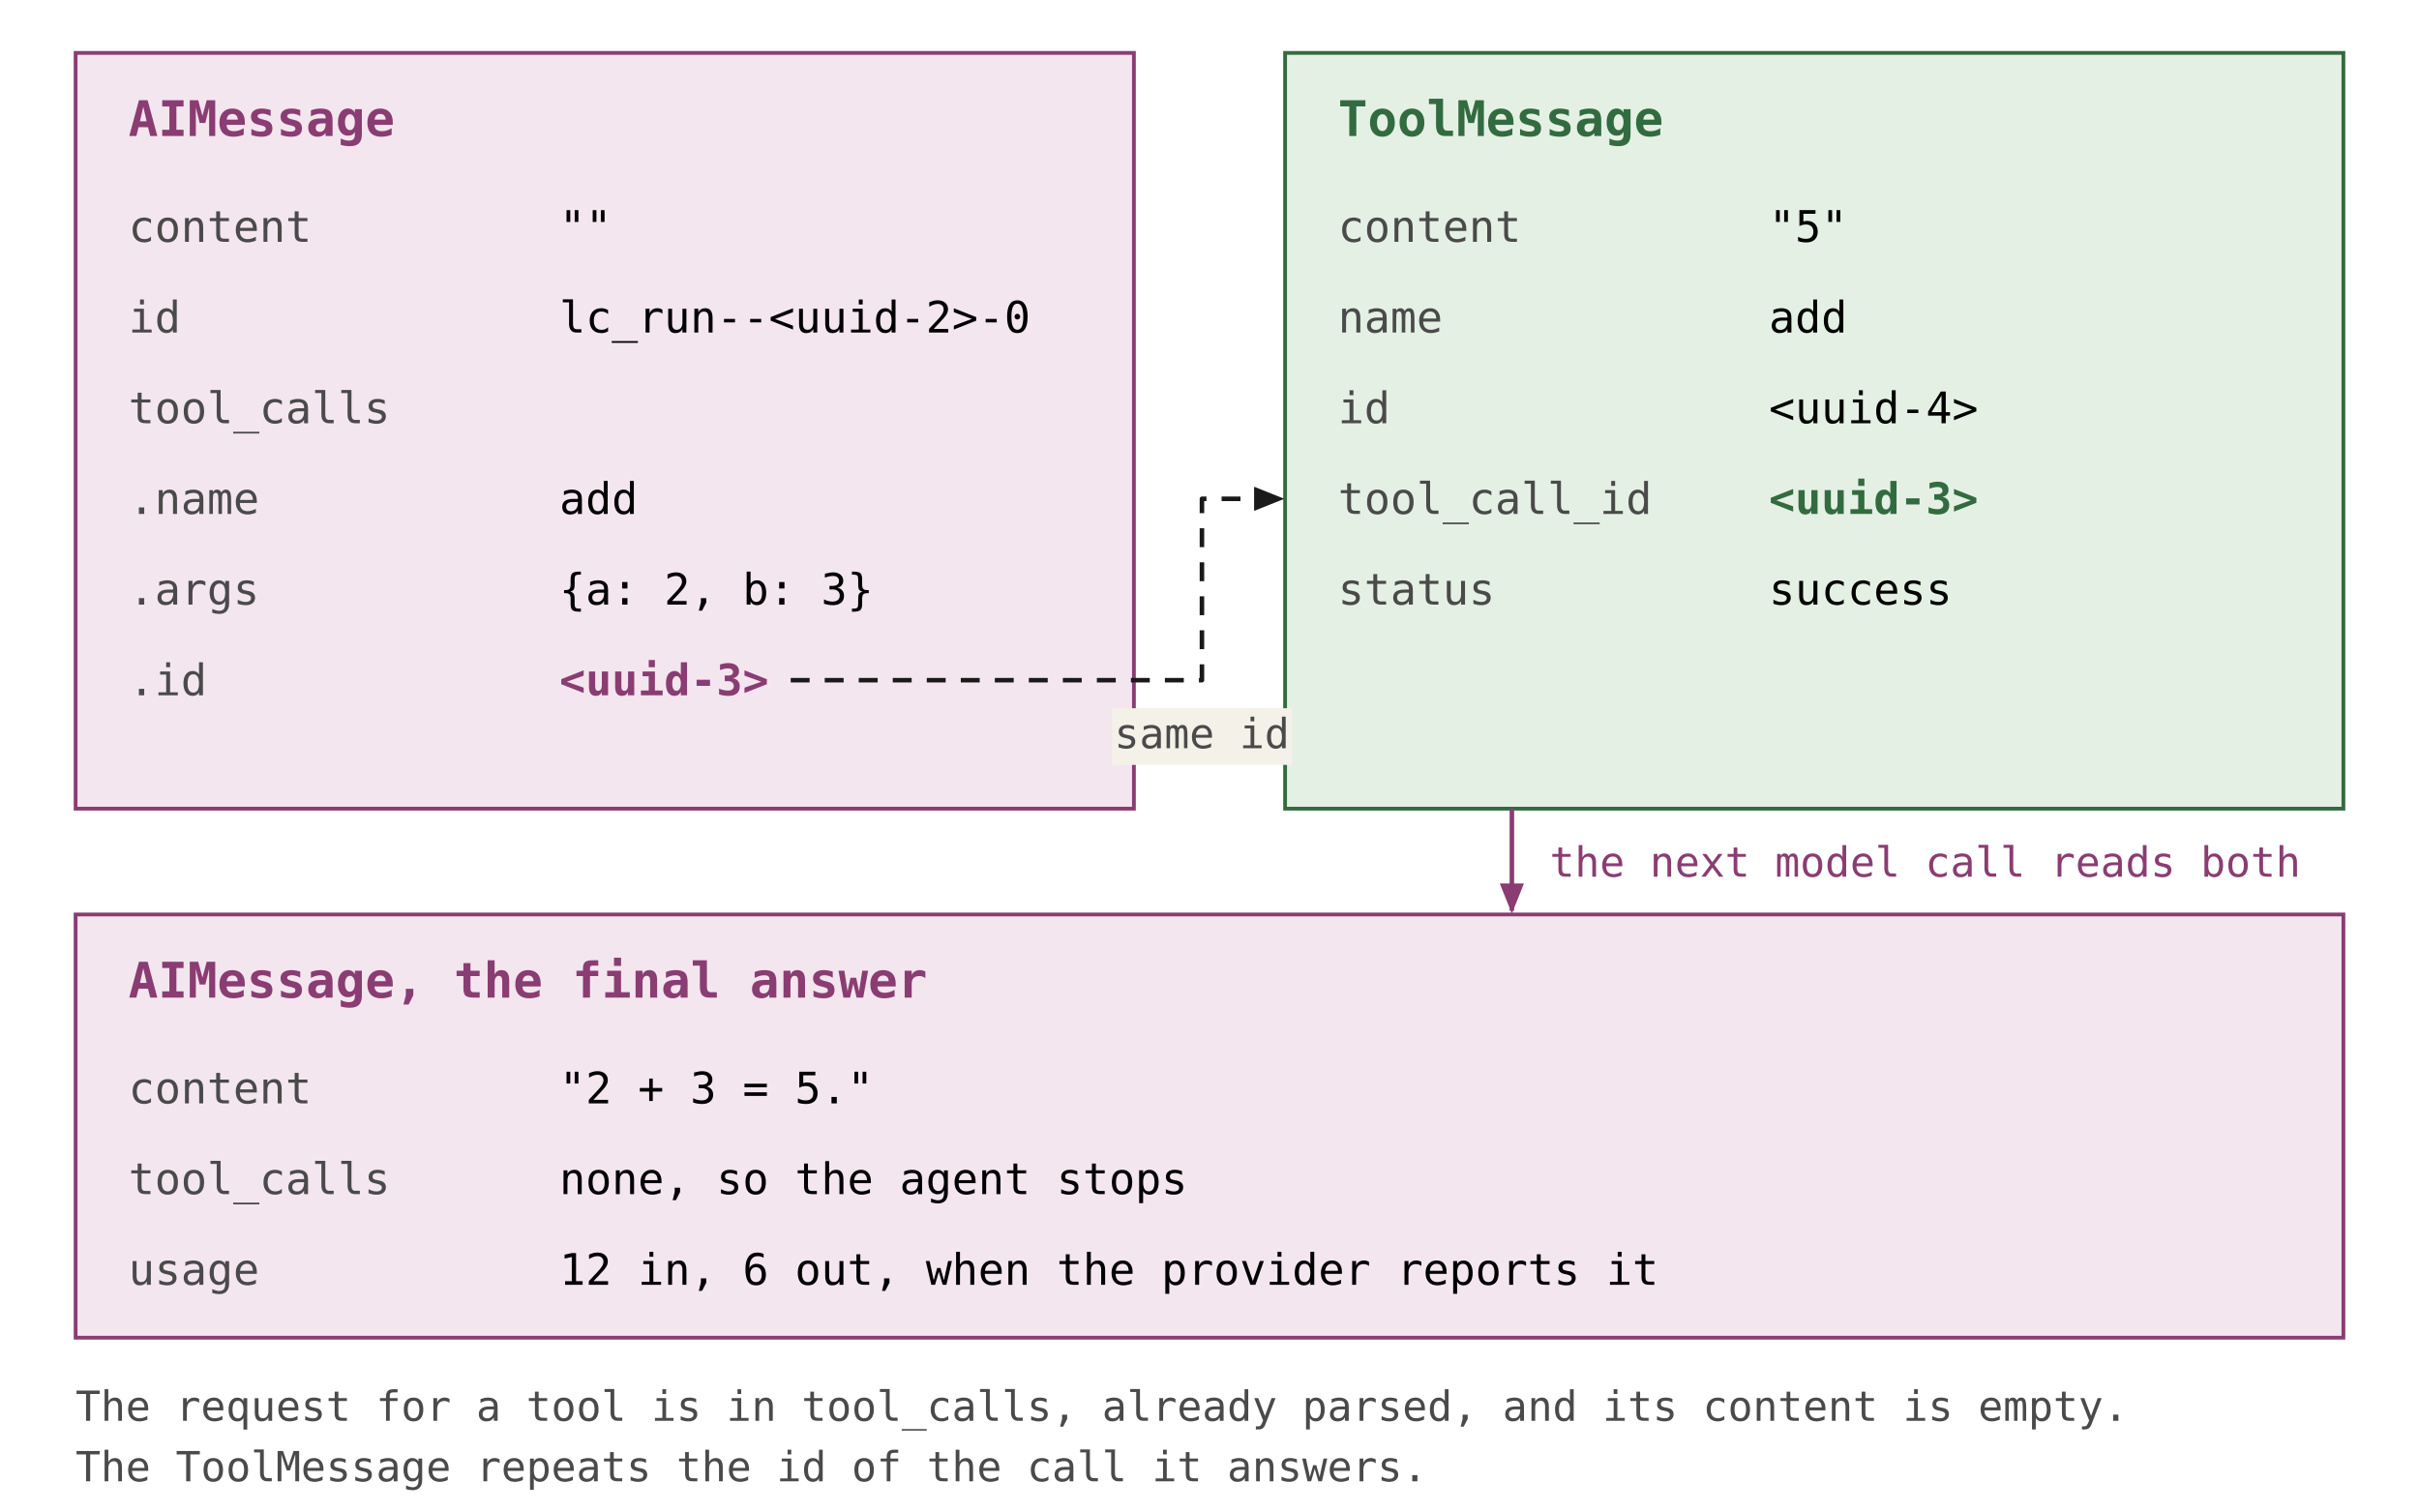
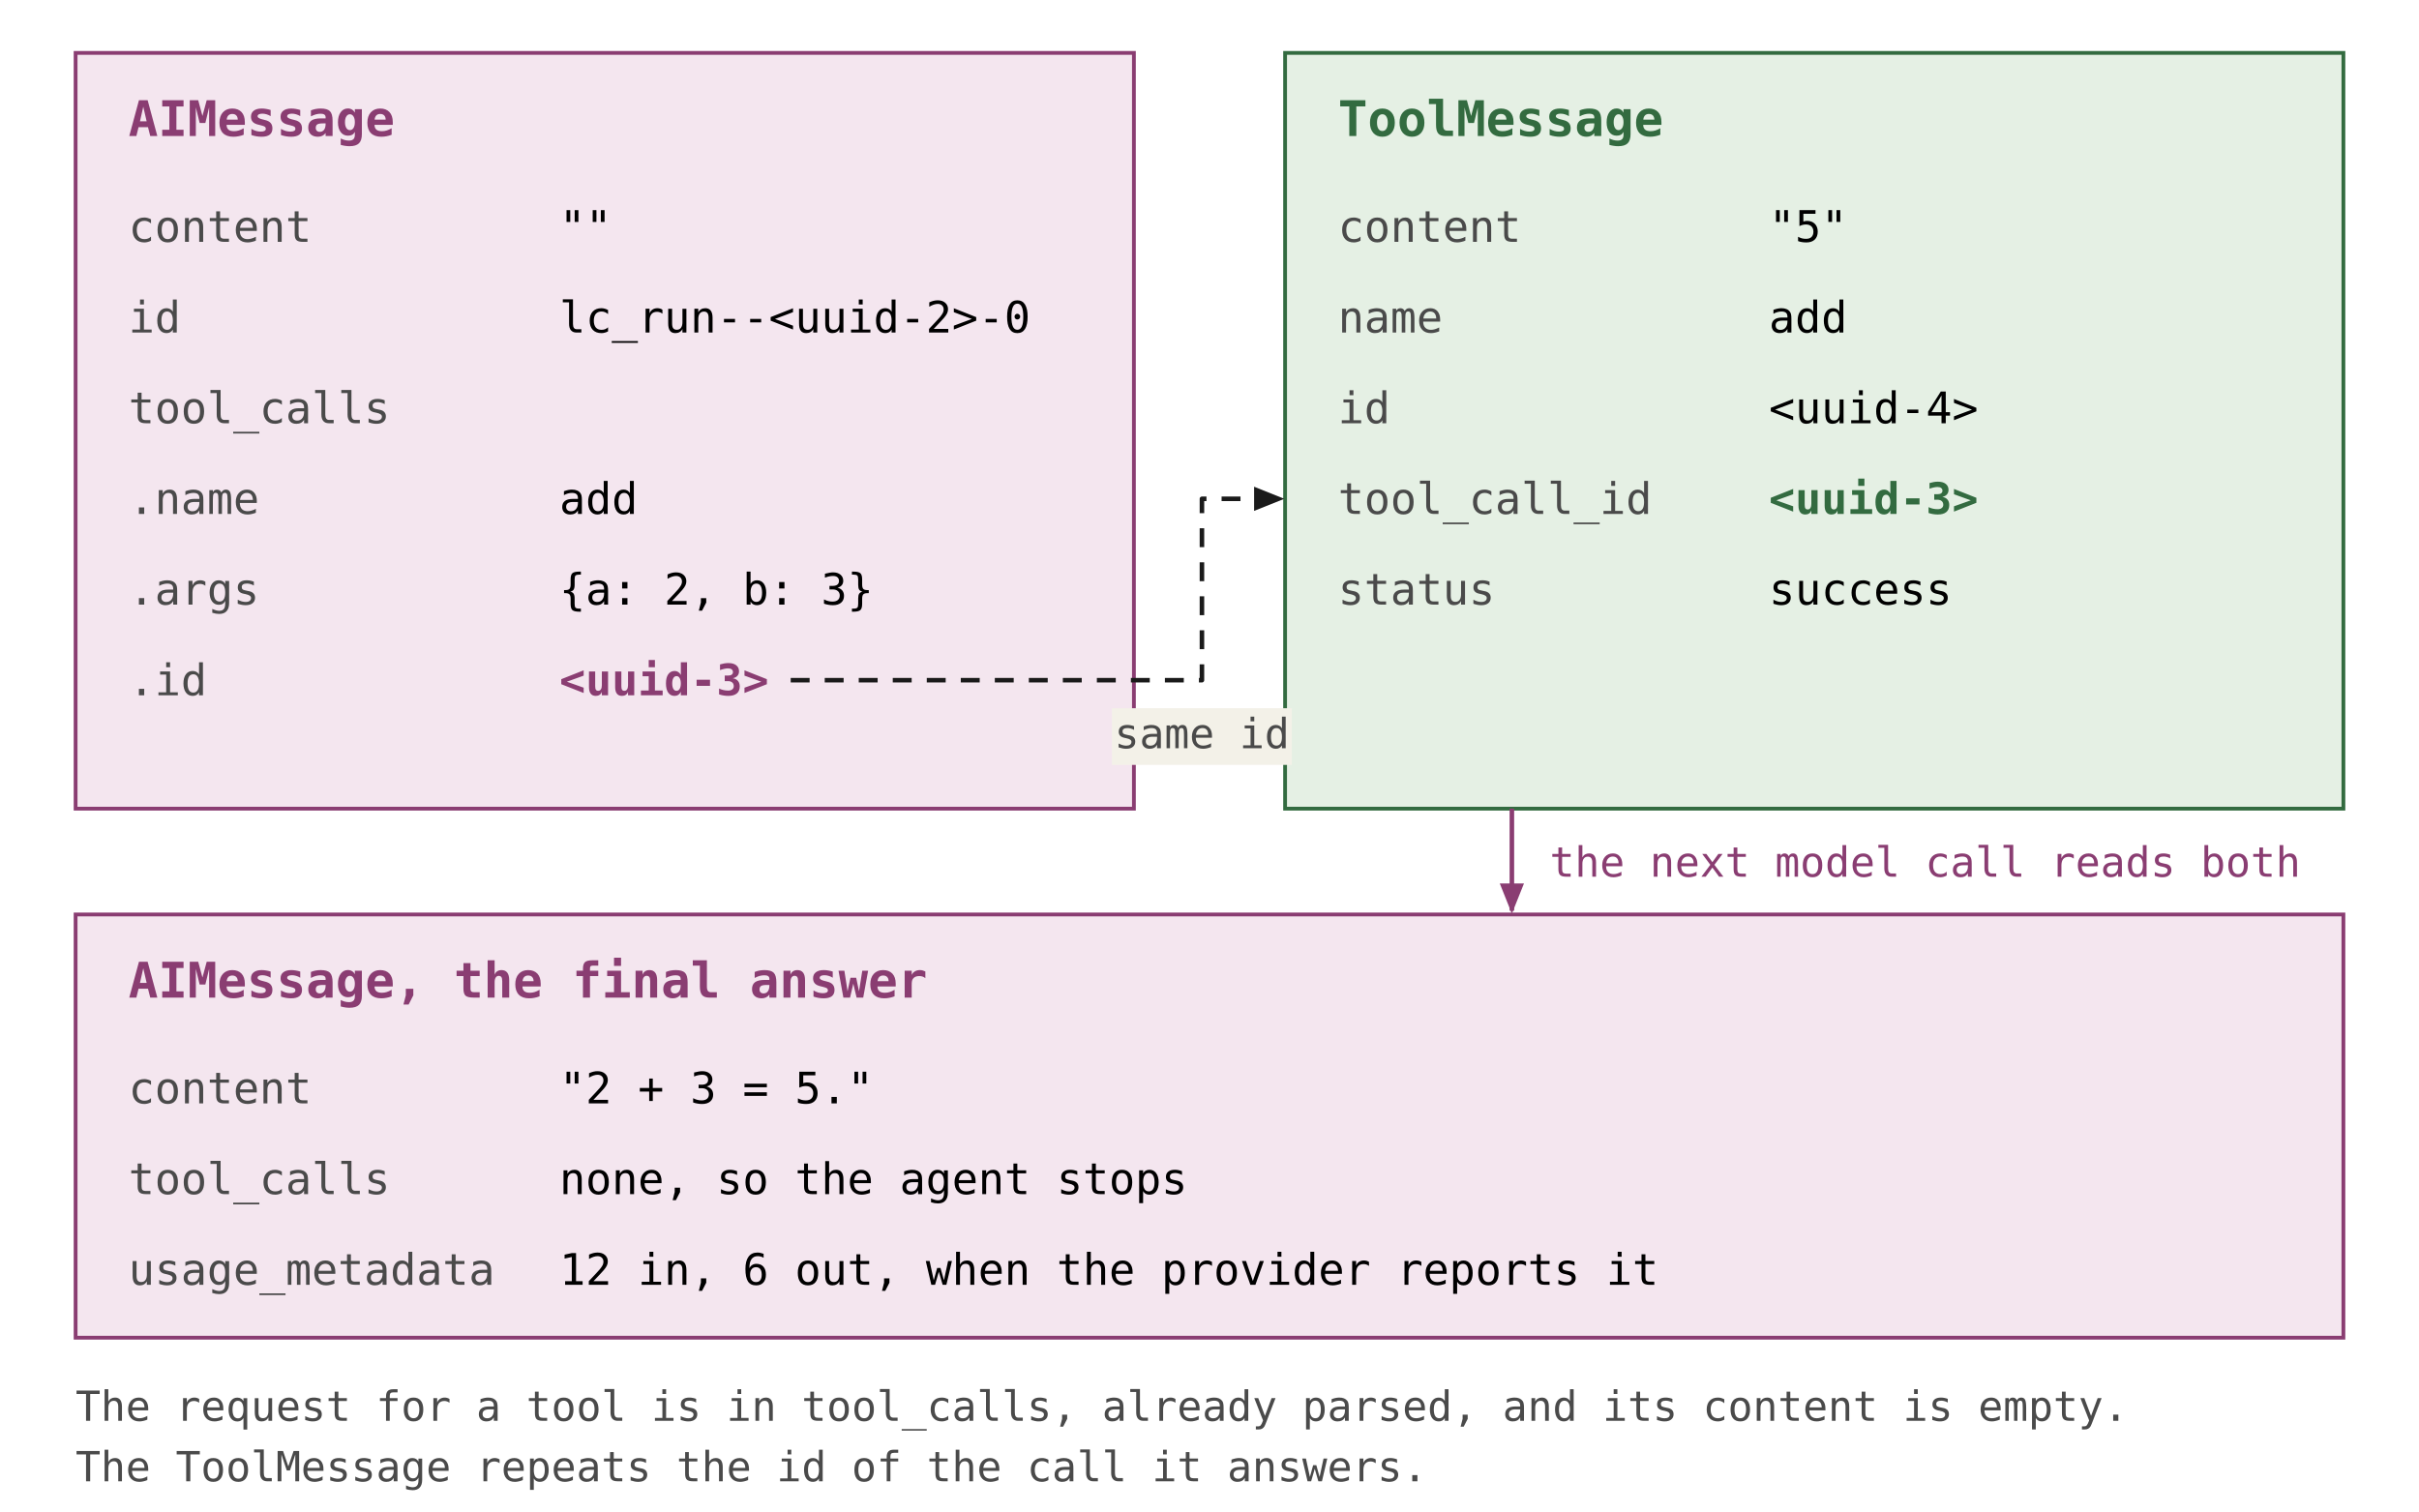
<svg xmlns="http://www.w3.org/2000/svg" viewBox="0 0 640 400" role="img" aria-labelledby="fig-3-3-title fig-3-3-desc" font-family="JetBrains Mono, ui-monospace, monospace">
  <defs>
    <marker id="fig-3-3-head-ink" viewBox="0 0 10 10" refX="9" refY="5" markerWidth="8" markerHeight="8" markerUnits="userSpaceOnUse" orient="auto-start-reverse">
      <path d="M0 1 L10 5 L0 9 z" fill="var(--m-ink, #1a1a1a)" />
    </marker>
    <marker id="fig-3-3-head-plum" viewBox="0 0 10 10" refX="9" refY="5" markerWidth="8" markerHeight="8" markerUnits="userSpaceOnUse" orient="auto-start-reverse">
      <path d="M0 1 L10 5 L0 9 z" fill="var(--m-plum-ink, #8a3d72)" />
    </marker>
  </defs>
  <g data-beat="1">
    <animate attributeName="opacity" values="0;0;1" keyTimes="0;0;1" calcMode="spline" keySplines="0 0 1 1;0.23 1 0.32 1" dur="0.45s" begin="indefinite" fill="freeze" />
    <animateTransform attributeName="transform" type="translate" values="0 4;0 4;0 0" keyTimes="0;0;1" calcMode="spline" keySplines="0 0 1 1;0.23 1 0.32 1" dur="0.45s" begin="indefinite" fill="freeze" />
    <rect x="20" y="14" width="280" height="200" fill="var(--m-plum-fill, #f4e6ef)" stroke="var(--m-plum-ink, #8a3d72)" />
    <text x="34" y="36" font-size="13" font-weight="700" fill="var(--m-plum-ink, #8a3d72)">AIMessage</text>
    <text x="34" y="64" font-size="11.5" fill="var(--m-ink-soft, #4a4a4a)">content</text>
    <text x="148" y="64" font-size="11.5">""</text>
    <text x="34" y="88" font-size="11.5" fill="var(--m-ink-soft, #4a4a4a)">id</text>
    <text x="148" y="88" font-size="11.5">lc_run--&lt;uuid-2&gt;-0</text>
    <text x="34" y="112" font-size="11.5" fill="var(--m-ink-soft, #4a4a4a)">tool_calls</text>
    <text x="148" y="112" font-size="11.5" />
    <text x="34" y="136" font-size="11.5" fill="var(--m-ink-soft, #4a4a4a)">  .name</text>
    <text x="148" y="136" font-size="11.5">add</text>
    <text x="34" y="160" font-size="11.5" fill="var(--m-ink-soft, #4a4a4a)">  .args</text>
    <text x="148" y="160" font-size="11.5">{a: 2, b: 3}</text>
    <text x="34" y="184" font-size="11.5" fill="var(--m-ink-soft, #4a4a4a)">  .id</text>
    <text x="148" y="184" font-size="11.5" font-weight="700" fill="var(--m-plum-ink, #8a3d72)">&lt;uuid-3&gt;</text>
  </g>
  <g data-beat="2">
    <animate attributeName="opacity" values="0;0;1" keyTimes="0;0.571;1" calcMode="spline" keySplines="0 0 1 1;0.23 1 0.32 1" dur="1.05s" begin="indefinite" fill="freeze" />
    <animateTransform attributeName="transform" type="translate" values="0 4;0 4;0 0" keyTimes="0;0.571;1" calcMode="spline" keySplines="0 0 1 1;0.23 1 0.32 1" dur="1.05s" begin="indefinite" fill="freeze" />
    <rect x="340" y="14" width="280" height="200" fill="var(--m-green-fill, #e5f0e4)" stroke="var(--m-green-ink, #336b40)" />
    <text x="354" y="36" font-size="13" font-weight="700" fill="var(--m-green-ink, #336b40)">ToolMessage</text>
    <text x="354" y="64" font-size="11.5" fill="var(--m-ink-soft, #4a4a4a)">content</text>
    <text x="468" y="64" font-size="11.5">"5"</text>
    <text x="354" y="88" font-size="11.5" fill="var(--m-ink-soft, #4a4a4a)">name</text>
    <text x="468" y="88" font-size="11.5">add</text>
    <text x="354" y="112" font-size="11.5" fill="var(--m-ink-soft, #4a4a4a)">id</text>
    <text x="468" y="112" font-size="11.5">&lt;uuid-4&gt;</text>
    <text x="354" y="136" font-size="11.5" fill="var(--m-ink-soft, #4a4a4a)">tool_call_id</text>
    <text x="468" y="136" font-size="11.5" font-weight="700" fill="var(--m-green-ink, #336b40)">&lt;uuid-3&gt;</text>
    <text x="354" y="160" font-size="11.5" fill="var(--m-ink-soft, #4a4a4a)">status</text>
    <text x="468" y="160" font-size="11.5">success</text>
    <path d="M209.2 180 L318 180 L318 132 L339 132" fill="none" stroke="var(--m-ink, #1a1a1a)" stroke-width="1.2" stroke-dasharray="5 4" stroke-linejoin="round" marker-end="url(#fig-3-3-head-ink)" />
    <circle class="m-packet" r="3.5" fill="var(--m-ink, #1a1a1a)" opacity="0">
      <animateMotion path="M209.2 180 L318 180 L318 132 L339 132" keyPoints="0;0;1;1" keyTimes="0;0.429;0.821;1" calcMode="linear" dur="1.4s" begin="indefinite" fill="freeze" />
      <animate attributeName="opacity" values="0;0;1;1;0" keyTimes="0;0.429;0.486;0.821;1" dur="1.4s" begin="indefinite" fill="freeze" />
    </circle>
    <rect class="m-knock" x="294.21" y="187.42" width="47.58" height="15" fill="var(--m-panel, #f3f1e8)" />
    <text x="318" y="198" font-size="11" text-anchor="middle" class="m-serif" fill="var(--m-ink-soft, #4a4a4a)">same id</text>
  </g>
  <g data-beat="3">
    <animate attributeName="opacity" values="0;0;1" keyTimes="0;0.727;1" calcMode="spline" keySplines="0 0 1 1;0.23 1 0.32 1" dur="1.65s" begin="indefinite" fill="freeze" />
    <animateTransform attributeName="transform" type="translate" values="0 4;0 4;0 0" keyTimes="0;0.727;1" calcMode="spline" keySplines="0 0 1 1;0.23 1 0.32 1" dur="1.65s" begin="indefinite" fill="freeze" />
    <line x1="400" y1="214" x2="400" y2="241" stroke="var(--m-plum-ink, #8a3d72)" stroke-width="1.2" marker-end="url(#fig-3-3-head-plum)" />
    <circle class="m-packet" r="3.5" fill="var(--m-plum-ink, #8a3d72)" opacity="0">
      <animateMotion path="M400 214 L400 241" keyPoints="0;0;1;1" keyTimes="0;0.6;0.875;1" calcMode="linear" dur="2s" begin="indefinite" fill="freeze" />
      <animate attributeName="opacity" values="0;0;1;1;0" keyTimes="0;0.6;0.64;0.875;1" dur="2s" begin="indefinite" fill="freeze" />
    </circle>
    <text x="410" y="232" font-size="11" class="m-serif" fill="var(--m-plum-ink, #8a3d72)">the next model call reads both</text>
    <rect x="20" y="242" width="600" height="112" fill="var(--m-plum-fill, #f4e6ef)" stroke="var(--m-plum-ink, #8a3d72)" />
    <text x="34" y="264" font-size="13" font-weight="700" fill="var(--m-plum-ink, #8a3d72)">AIMessage, the final answer</text>
    <text x="34" y="292" font-size="11.5" fill="var(--m-ink-soft, #4a4a4a)">content</text>
    <text x="148" y="292" font-size="11.5">"2 + 3 = 5."</text>
    <text x="34" y="316" font-size="11.5" fill="var(--m-ink-soft, #4a4a4a)">tool_calls</text>
    <text x="148" y="316" font-size="11.5">none, so the agent stops</text>
-     <text x="34" y="340" font-size="11.5" fill="var(--m-ink-soft, #4a4a4a)">usage</text>
+     <text x="34" y="340" font-size="11.5" fill="var(--m-ink-soft, #4a4a4a)">usage_metadata</text>
    <text x="148" y="340" font-size="11.5">12 in, 6 out, when the provider reports it</text>
  </g>
  <text x="20" y="376" font-size="11" class="m-serif" fill="var(--m-ink-soft, #4a4a4a)">The request for a tool is in tool_calls, already parsed, and its content is empty.</text>
  <text x="20" y="392" font-size="11" class="m-serif" fill="var(--m-ink-soft, #4a4a4a)">The ToolMessage repeats the id of the call it answers.</text>
</svg>
